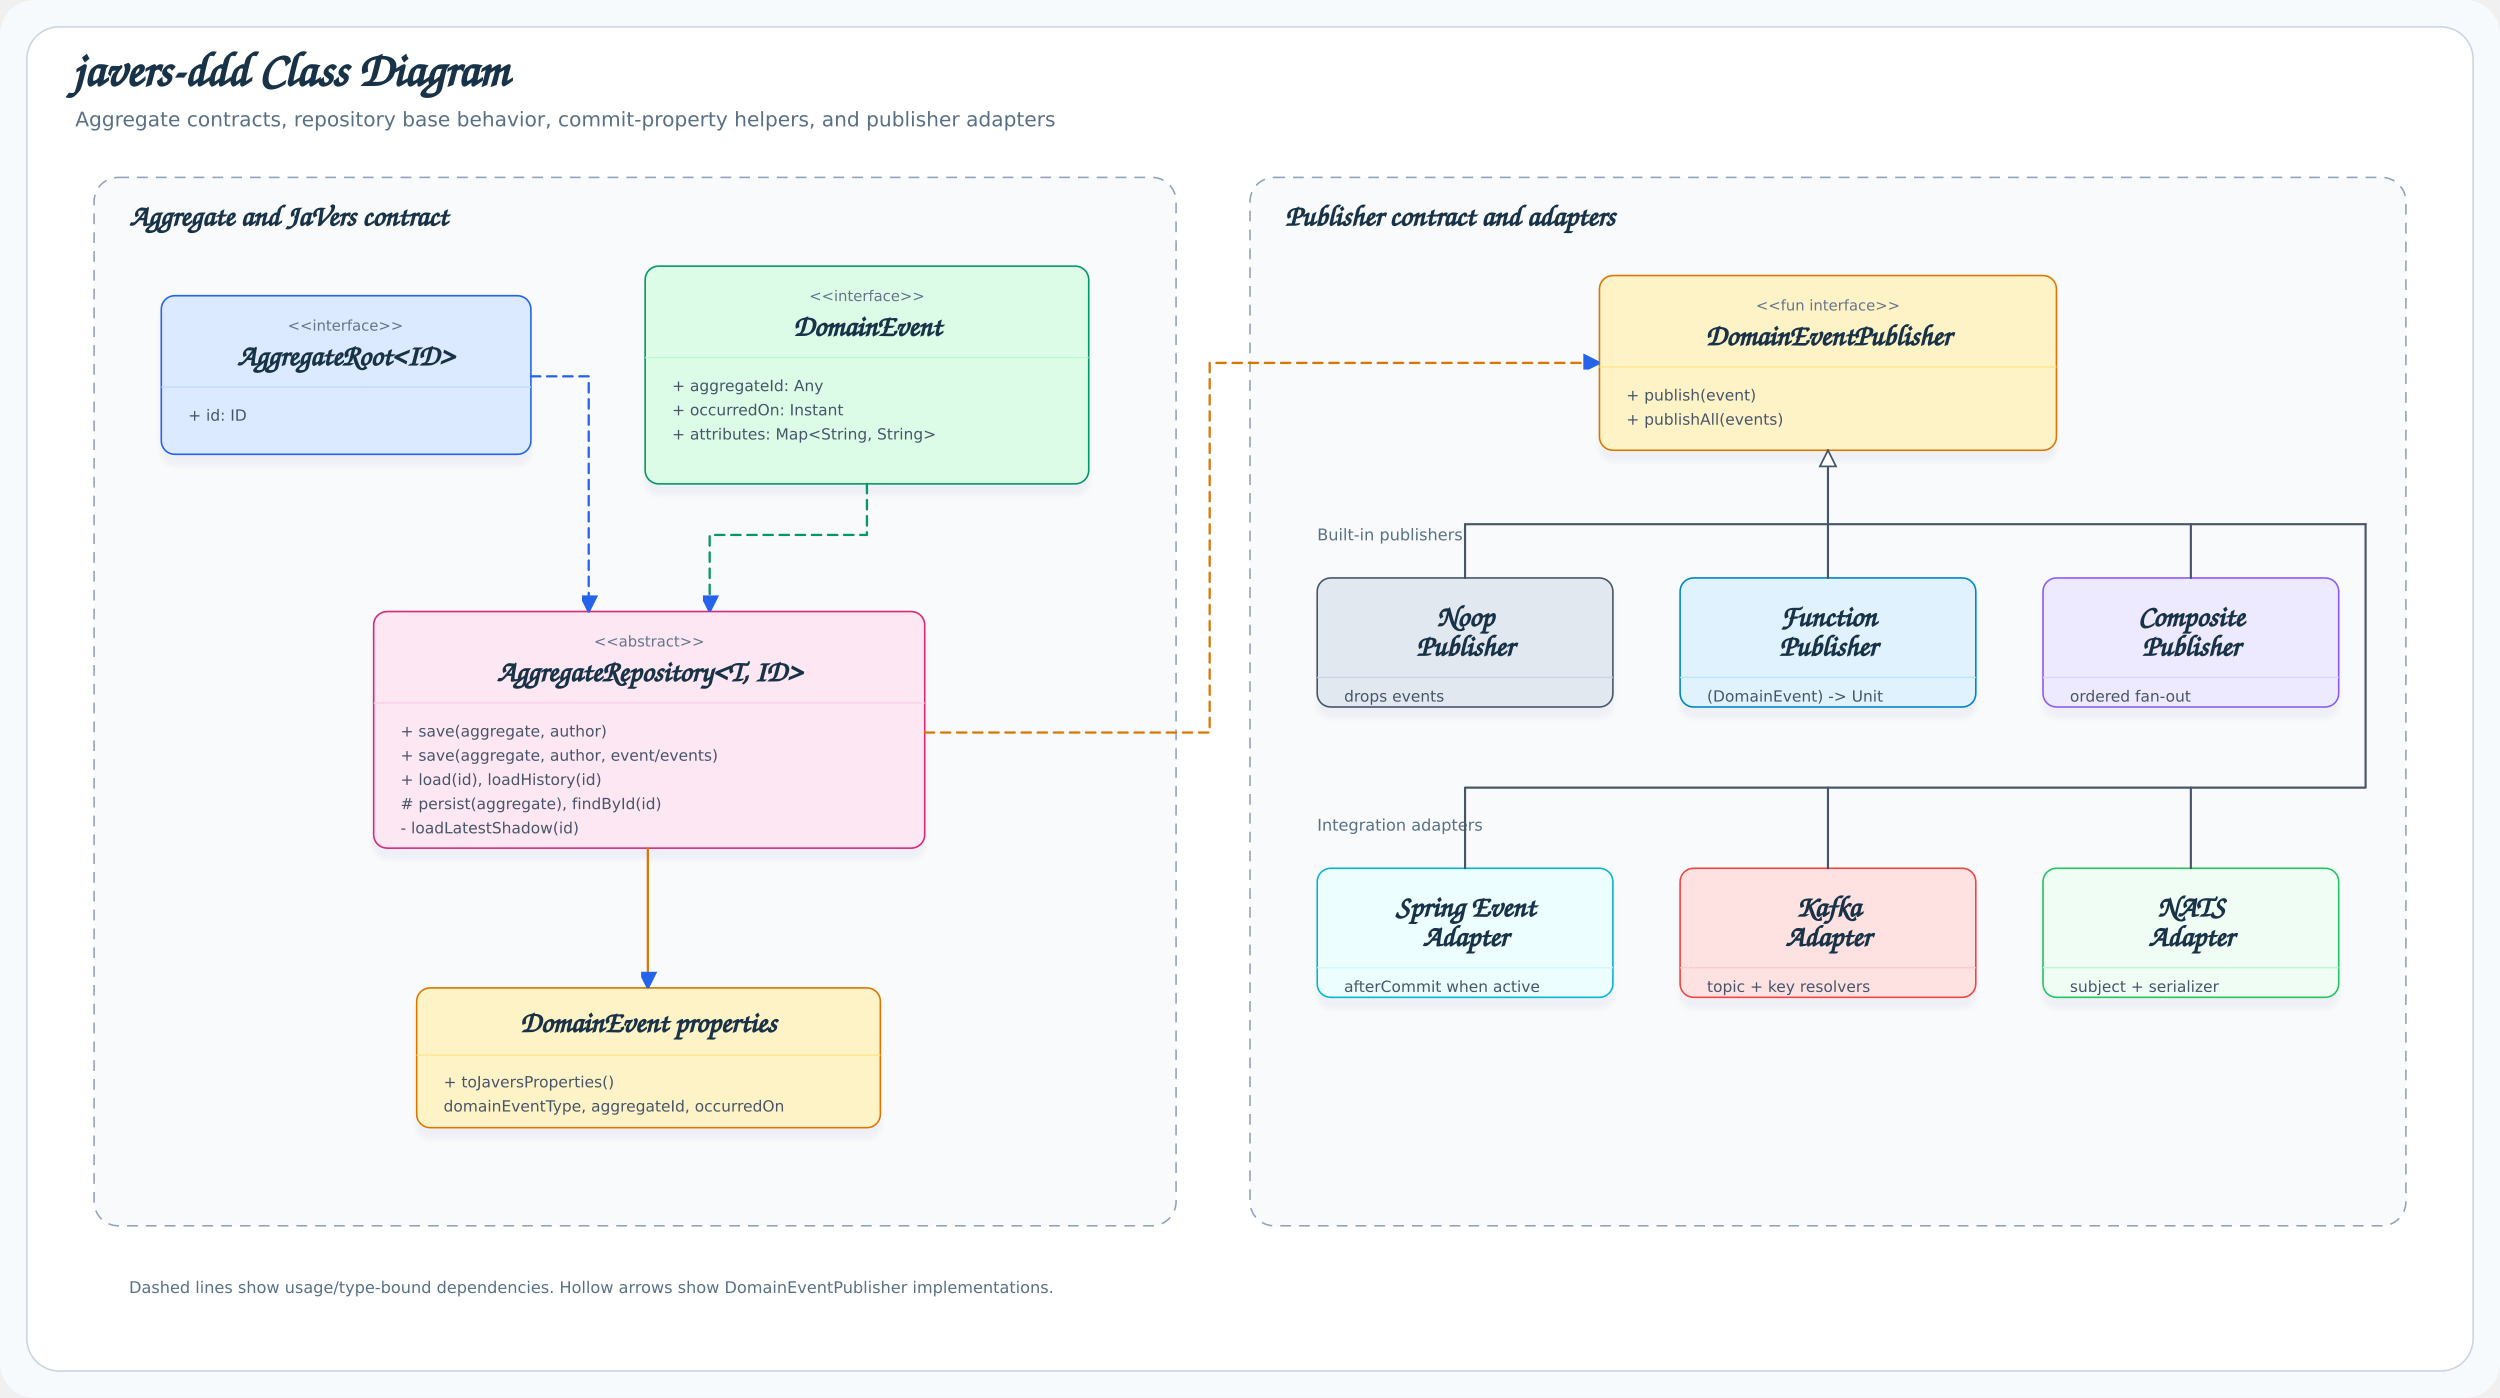
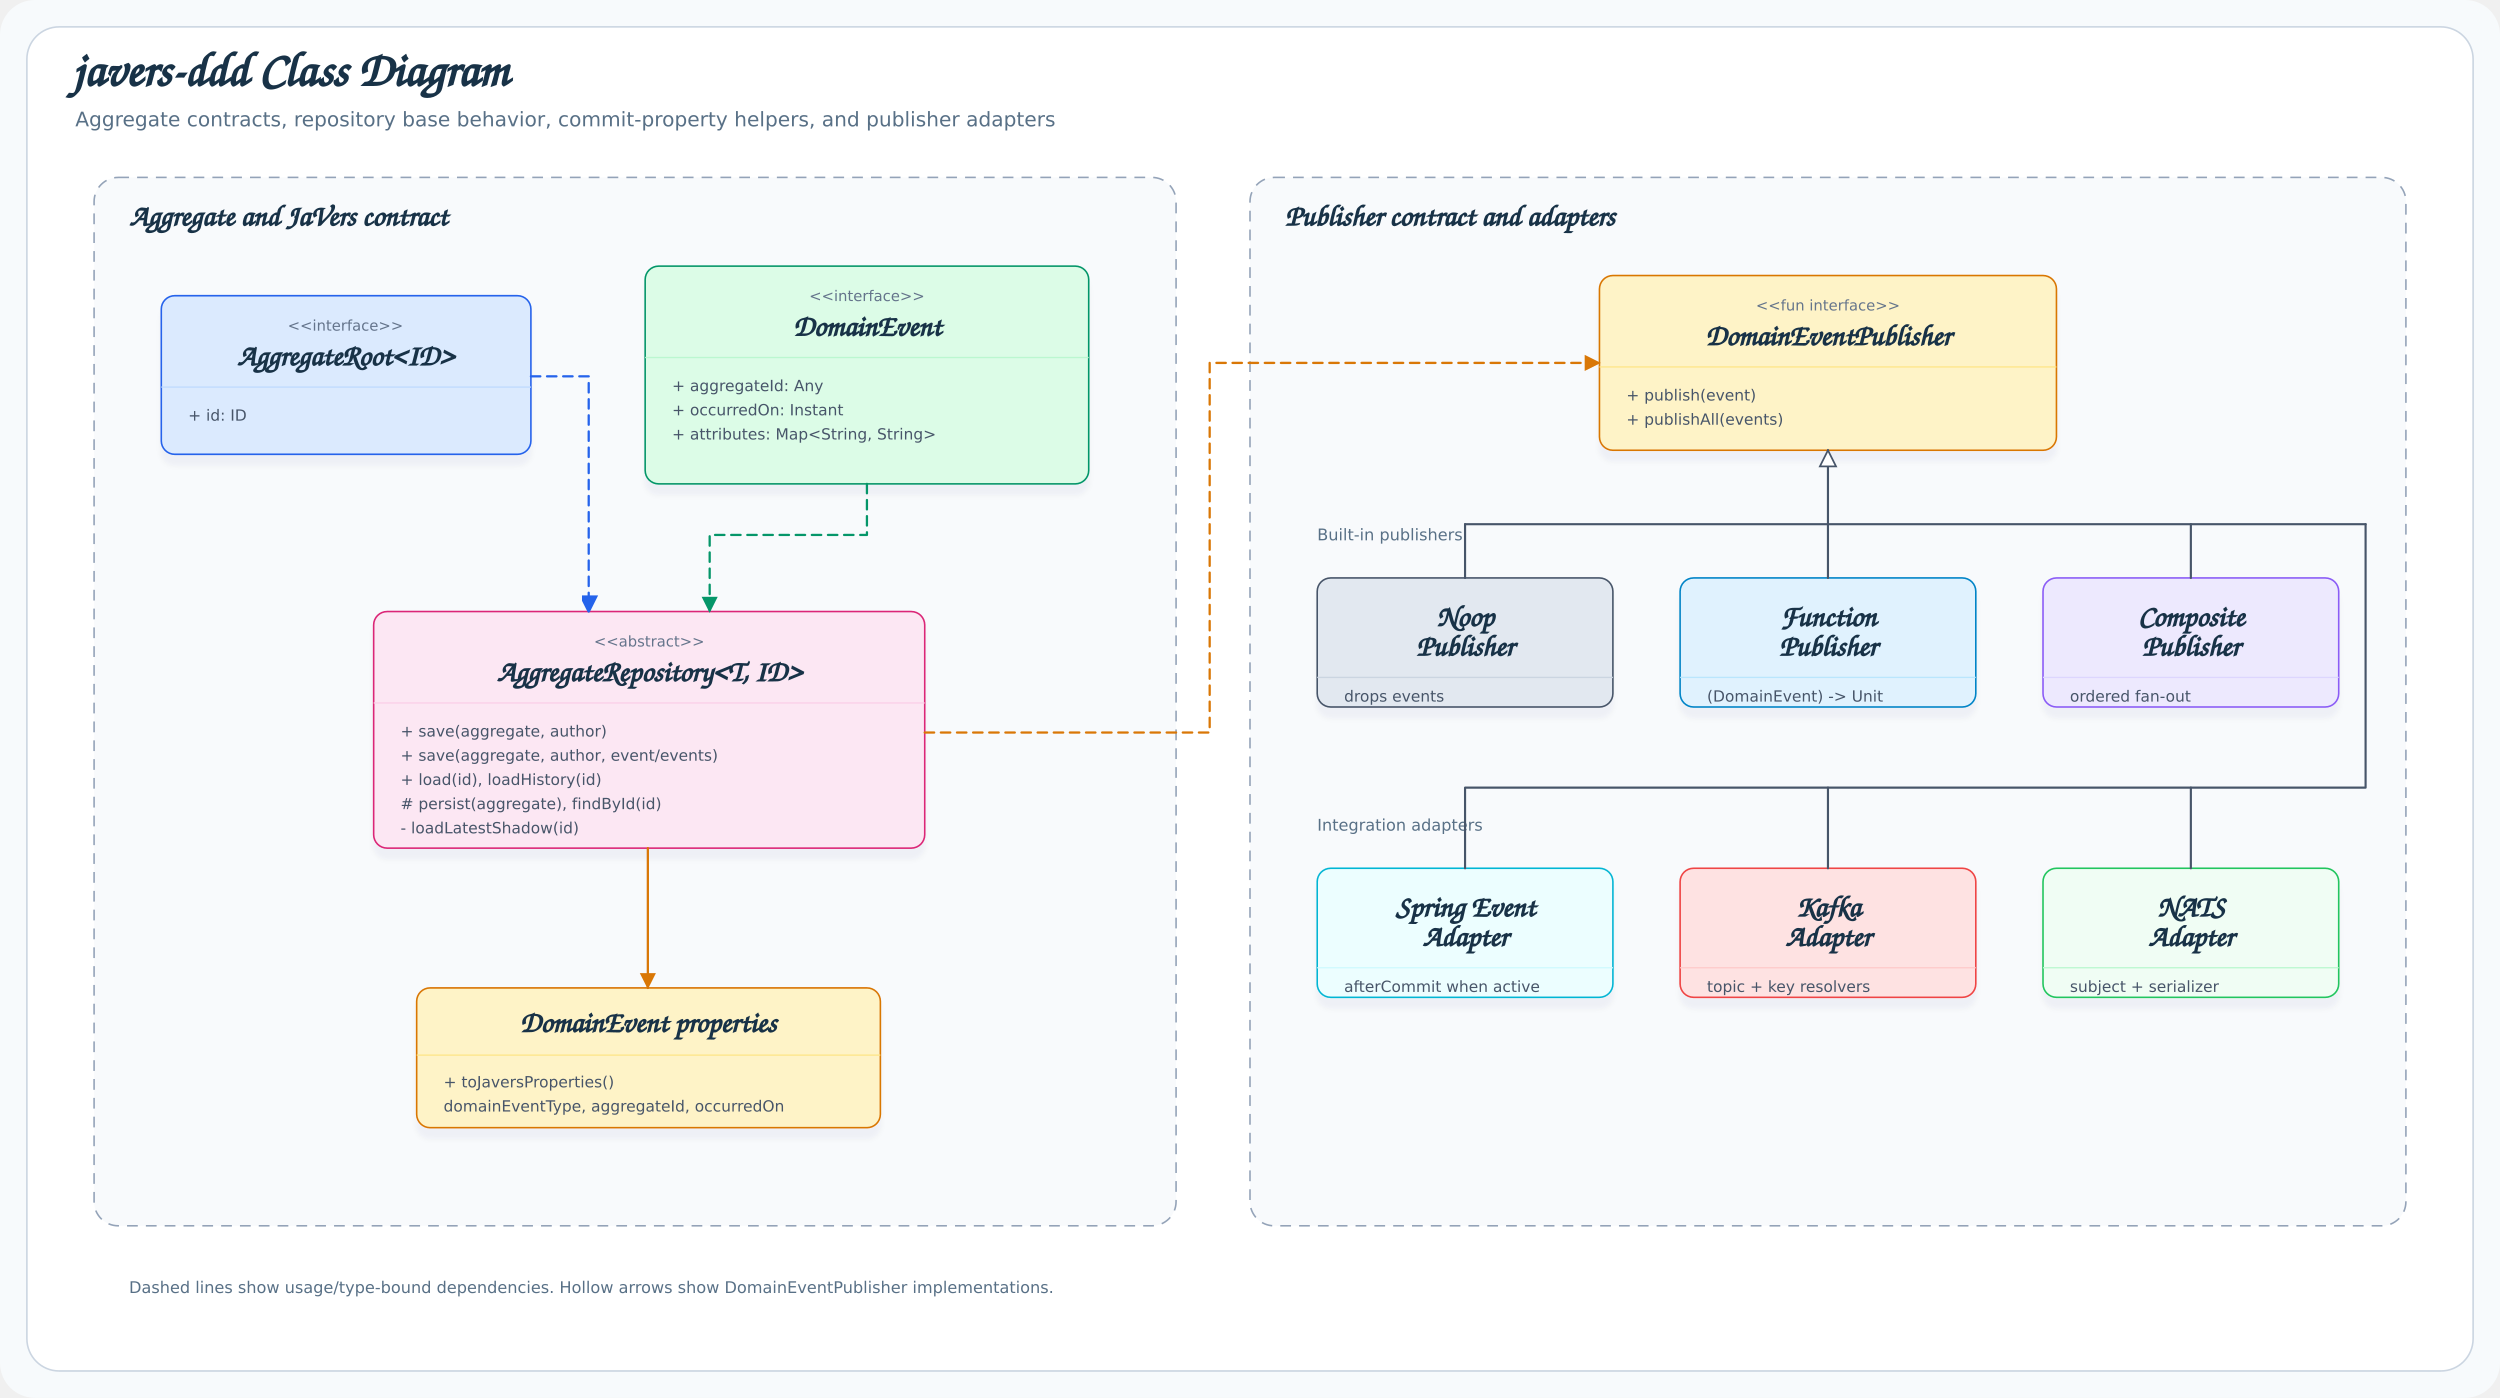
<svg xmlns="http://www.w3.org/2000/svg" width="1860" height="1040" viewBox="0 0 1860 1040" role="img" aria-label="javers-ddd class diagram">
  <defs>
    <filter id="softShadow" x="-20%" y="-20%" width="140%" height="140%">
      <feDropShadow dx="0" dy="8" stdDeviation="2" flood-color="#334155" flood-opacity="0.04" />
    </filter>
    <marker id="arrowInherit" markerUnits="userSpaceOnUse" markerWidth="14" markerHeight="14" refX="13" refY="7" orient="auto">
      <path d="M 13 7 L 1 1 L 1 13 Z" fill="#ffffff" stroke="#475569" stroke-width="1.3" />
    </marker>
    <marker id="arrowUse" markerUnits="userSpaceOnUse" markerWidth="12" markerHeight="12" refX="12" refY="7" orient="auto">
      <path d="M 0 0 L 14 7 L 0 14 Z" fill="#2563eb" />
    </marker>
    <style>
.title{font-family:'Architects Daughter','Comic Sans MS',cursive;font-size:36px;fill:#183247;font-weight:700}
.subtitle{font-family:'Comic Mono','Comic Sans MS','DejaVu Sans',sans-serif;font-size:15px;fill:#587086}
.lane{font-family:'Architects Daughter','Comic Sans MS',cursive;font-size:22px;fill:#183247;font-weight:700}
.className{font-family:'Architects Daughter','Comic Sans MS',cursive;font-size:22px;fill:#183247;font-weight:700}
.stereo{font-family:'Comic Mono','Comic Sans MS','DejaVu Sans',sans-serif;font-size:11px;fill:#64748b}
.member{font-family:'Comic Mono','Comic Sans MS','DejaVu Sans',sans-serif;font-size:11.5px;fill:#475569}
.small{font-family:'Comic Mono','Comic Sans MS','DejaVu Sans',sans-serif;font-size:12px;fill:#587086}
</style>
+     <marker id="arrow059669" markerUnits="userSpaceOnUse" markerWidth="12" markerHeight="12" refX="11" refY="6" orient="auto">
+       <path d="M 0 0 L 12 6 L 0 12 Z" fill="#059669" stroke-dasharray="none" />
+     </marker>
+     <marker id="arrowD97706" markerUnits="userSpaceOnUse" markerWidth="12" markerHeight="12" refX="11" refY="6" orient="auto">
+       <path d="M 0 0 L 12 6 L 0 12 Z" fill="#d97706" stroke-dasharray="none" />
+     </marker>
+     <marker id="arrowD97706" markerUnits="userSpaceOnUse" markerWidth="12" markerHeight="12" refX="11" refY="6" orient="auto">
+       <path d="M 0 0 L 12 6 L 0 12 Z" fill="#d97706" stroke-dasharray="none" />
+     </marker>
  </defs>
  <rect x="0" y="0" width="1860" height="1040" rx="26" fill="#f7fafc" />
  <rect x="20" y="20" width="1820" height="1000" rx="24" fill="#ffffff" stroke="#cbd5e1" stroke-width="1.2" />
  <text class="title" x="54" y="64">javers-ddd Class Diagram</text>
  <text class="subtitle" x="56" y="94">Aggregate contracts, repository base behavior, commit-property helpers, and publisher adapters</text>
  <rect x="70" y="132" width="805" height="780" rx="18" fill="#f8fafc" stroke="#94a3b8" stroke-width="1.2" stroke-dasharray="8 6" />
  <text class="lane" x="96" y="168">Aggregate and JaVers contract</text>
  <rect x="120" y="220" width="275" height="118" rx="10" fill="#dbeafe" stroke="#2563eb" stroke-width="1.2" filter="url(#softShadow)" />
  <text class="stereo" x="257" y="246" text-anchor="middle">&lt;&lt;interface&gt;&gt;</text>
  <text class="className" x="257" y="272" text-anchor="middle">AggregateRoot&lt;ID&gt;</text>
  <path d="M 120,288 H395" stroke="#bfdbfe" stroke-width="1" />
  <text class="member" x="140" y="313">+ id: ID</text>
  <rect x="480" y="198" width="330" height="162" rx="10" fill="#dcfce7" stroke="#059669" stroke-width="1.2" filter="url(#softShadow)" />
  <text class="stereo" x="645" y="224" text-anchor="middle">&lt;&lt;interface&gt;&gt;</text>
  <text class="className" x="645" y="250" text-anchor="middle">DomainEvent</text>
  <path d="M 480,266 H810" stroke="#bbf7d0" stroke-width="1" />
  <text class="member" x="500" y="291">+ aggregateId: Any</text>
  <text class="member" x="500" y="309">+ occurredOn: Instant</text>
  <text class="member" x="500" y="327">+ attributes: Map&lt;String, String&gt;</text>
  <rect x="278" y="455" width="410" height="176" rx="10" fill="#fce7f3" stroke="#db2777" stroke-width="1.2" filter="url(#softShadow)" />
  <text class="stereo" x="483" y="481" text-anchor="middle">&lt;&lt;abstract&gt;&gt;</text>
  <text class="className" x="483" y="507" text-anchor="middle">AggregateRepository&lt;T, ID&gt;</text>
  <path d="M 278,523 H688" stroke="#fbcfe8" stroke-width="1" />
  <text class="member" x="298" y="548">+ save(aggregate, author)</text>
  <text class="member" x="298" y="566">+ save(aggregate, author, event/events)</text>
  <text class="member" x="298" y="584">+ load(id), loadHistory(id)</text>
  <text class="member" x="298" y="602"># persist(aggregate), findById(id)</text>
  <text class="member" x="298" y="620">- loadLatestShadow(id)</text>
  <rect x="310" y="735" width="345" height="104" rx="10" fill="#fef3c7" stroke="#d97706" stroke-width="1.2" filter="url(#softShadow)" />
  <text class="className" x="482" y="768" text-anchor="middle">DomainEvent properties</text>
  <path d="M 310,785 H655" stroke="#fde68a" stroke-width="1" />
  <text class="member" x="330" y="809">+ toJaversProperties()</text>
  <text class="member" x="330" y="827">domainEventType, aggregateId, occurredOn</text>
  <rect x="930" y="132" width="860" height="780" rx="18" fill="#f8fafc" stroke="#94a3b8" stroke-width="1.2" stroke-dasharray="8 6" />
  <text class="lane" x="956" y="168">Publisher contract and adapters</text>
  <rect x="1190" y="205" width="340" height="130" rx="10" fill="#fef3c7" stroke="#d97706" stroke-width="1.2" filter="url(#softShadow)" />
  <text class="stereo" x="1360" y="231" text-anchor="middle">&lt;&lt;fun interface&gt;&gt;</text>
  <text class="className" x="1360" y="257" text-anchor="middle">DomainEventPublisher</text>
  <path d="M 1190,273 H1530" stroke="#fde68a" stroke-width="1" />
  <text class="member" x="1210" y="298">+ publish(event)</text>
  <text class="member" x="1210" y="316">+ publishAll(events)</text>
  <text class="small" x="980" y="402">Built-in publishers</text>
  <rect x="980" y="430" width="220" height="96" rx="10" fill="#e2e8f0" stroke="#475569" stroke-width="1.2" filter="url(#softShadow)" />
  <text class="className" x="1090" y="466" text-anchor="middle">Noop</text>
  <text class="className" x="1090" y="488" text-anchor="middle">Publisher</text>
  <path d="M 980,504 H1200" stroke="#cbd5e1" stroke-width="1" />
  <text class="member" x="1000" y="522">drops events</text>
  <rect x="1250" y="430" width="220" height="96" rx="10" fill="#e0f2fe" stroke="#0284c7" stroke-width="1.2" filter="url(#softShadow)" />
  <text class="className" x="1360" y="466" text-anchor="middle">Function</text>
  <text class="className" x="1360" y="488" text-anchor="middle">Publisher</text>
  <path d="M 1250,504 H1470" stroke="#bae6fd" stroke-width="1" />
  <text class="member" x="1270" y="522">(DomainEvent) -&gt; Unit</text>
  <rect x="1520" y="430" width="220" height="96" rx="10" fill="#ede9fe" stroke="#8b5cf6" stroke-width="1.2" filter="url(#softShadow)" />
  <text class="className" x="1630" y="466" text-anchor="middle">Composite</text>
  <text class="className" x="1630" y="488" text-anchor="middle">Publisher</text>
  <path d="M 1520,504 H1740" stroke="#ddd6fe" stroke-width="1" />
  <text class="member" x="1540" y="522">ordered fan-out</text>
  <text class="small" x="980" y="618">Integration adapters</text>
  <rect x="980" y="646" width="220" height="96" rx="10" fill="#ecfeff" stroke="#06b6d4" stroke-width="1.2" filter="url(#softShadow)" />
  <text class="className" x="1090" y="682" text-anchor="middle">Spring Event</text>
  <text class="className" x="1090" y="704" text-anchor="middle">Adapter</text>
  <path d="M 980,720 H1200" stroke="#cffafe" stroke-width="1" />
  <text class="member" x="1000" y="738">afterCommit when active</text>
  <rect x="1250" y="646" width="220" height="96" rx="10" fill="#fee2e2" stroke="#ef4444" stroke-width="1.2" filter="url(#softShadow)" />
  <text class="className" x="1360" y="682" text-anchor="middle">Kafka</text>
  <text class="className" x="1360" y="704" text-anchor="middle">Adapter</text>
  <path d="M 1250,720 H1470" stroke="#fecaca" stroke-width="1" />
  <text class="member" x="1270" y="738">topic + key resolvers</text>
  <rect x="1520" y="646" width="220" height="96" rx="10" fill="#f0fdf4" stroke="#22c55e" stroke-width="1.2" filter="url(#softShadow)" />
  <text class="className" x="1630" y="682" text-anchor="middle">NATS</text>
  <text class="className" x="1630" y="704" text-anchor="middle">Adapter</text>
  <path d="M 1520,720 H1740" stroke="#bbf7d0" stroke-width="1" />
  <text class="member" x="1540" y="738">subject + serializer</text>
  <path d="M 395,280 L 438,280 L 438,455" fill="none" stroke="#2563eb" stroke-width="1.7" stroke-linecap="round" stroke-linejoin="round" stroke-dasharray="7 5" marker-end="url(#arrowUse)" />
-   <path d="M 645,360 L 645,398 L 528,398 L 528,455" fill="none" stroke="#059669" stroke-width="1.7" stroke-linecap="round" stroke-linejoin="round" stroke-dasharray="7 5" marker-end="url(#arrowUse)" />
-   <path d="M 482,631 L 482,735" fill="none" stroke="#d97706" stroke-width="1.7" stroke-linecap="round" stroke-linejoin="round" marker-end="url(#arrowUse)" />
-   <path d="M 688,545 L 900,545 L 900,270 L 1190,270" fill="none" stroke="#d97706" stroke-width="1.7" stroke-linecap="round" stroke-linejoin="round" stroke-dasharray="7 5" marker-end="url(#arrowUse)" />
+   <path d="M 645,360 L 645,398 L 528,398 L 528,455" fill="none" stroke="#059669" stroke-width="1.7" stroke-linecap="round" stroke-linejoin="round" stroke-dasharray="7 5" marker-end="url(#arrow059669)" />
+   <path d="M 482,631 L 482,735" fill="none" stroke="#d97706" stroke-width="1.7" stroke-linecap="round" stroke-linejoin="round" marker-end="url(#arrowD97706)" />
+   <path d="M 688,545 L 900,545 L 900,270 L 1190,270" fill="none" stroke="#d97706" stroke-width="1.7" stroke-linecap="round" stroke-linejoin="round" stroke-dasharray="7 5" marker-end="url(#arrowD97706)" />
  <path d="M 1090,390 L 1760,390" fill="none" stroke="#475569" stroke-width="1.6" stroke-linecap="round" stroke-linejoin="round" />
  <path d="M 1360,390 L 1360,335" fill="none" stroke="#475569" stroke-width="1.6" stroke-linecap="round" stroke-linejoin="round" marker-end="url(#arrowInherit)" />
  <path d="M 1090,430 L 1090,390" fill="none" stroke="#475569" stroke-width="1.6" stroke-linecap="round" stroke-linejoin="round" />
  <path d="M 1360,430 L 1360,390" fill="none" stroke="#475569" stroke-width="1.6" stroke-linecap="round" stroke-linejoin="round" />
  <path d="M 1630,430 L 1630,390" fill="none" stroke="#475569" stroke-width="1.6" stroke-linecap="round" stroke-linejoin="round" />
  <path d="M 1090,646 L 1090,586 L 1760,586 L 1760,390" fill="none" stroke="#475569" stroke-width="1.6" stroke-linecap="round" stroke-linejoin="round" />
  <path d="M 1360,646 L 1360,586" fill="none" stroke="#475569" stroke-width="1.6" stroke-linecap="round" stroke-linejoin="round" />
  <path d="M 1630,646 L 1630,586" fill="none" stroke="#475569" stroke-width="1.6" stroke-linecap="round" stroke-linejoin="round" />
  <text class="small" x="96" y="962">Dashed lines show usage/type-bound dependencies. Hollow arrows show DomainEventPublisher implementations.</text>
</svg>
